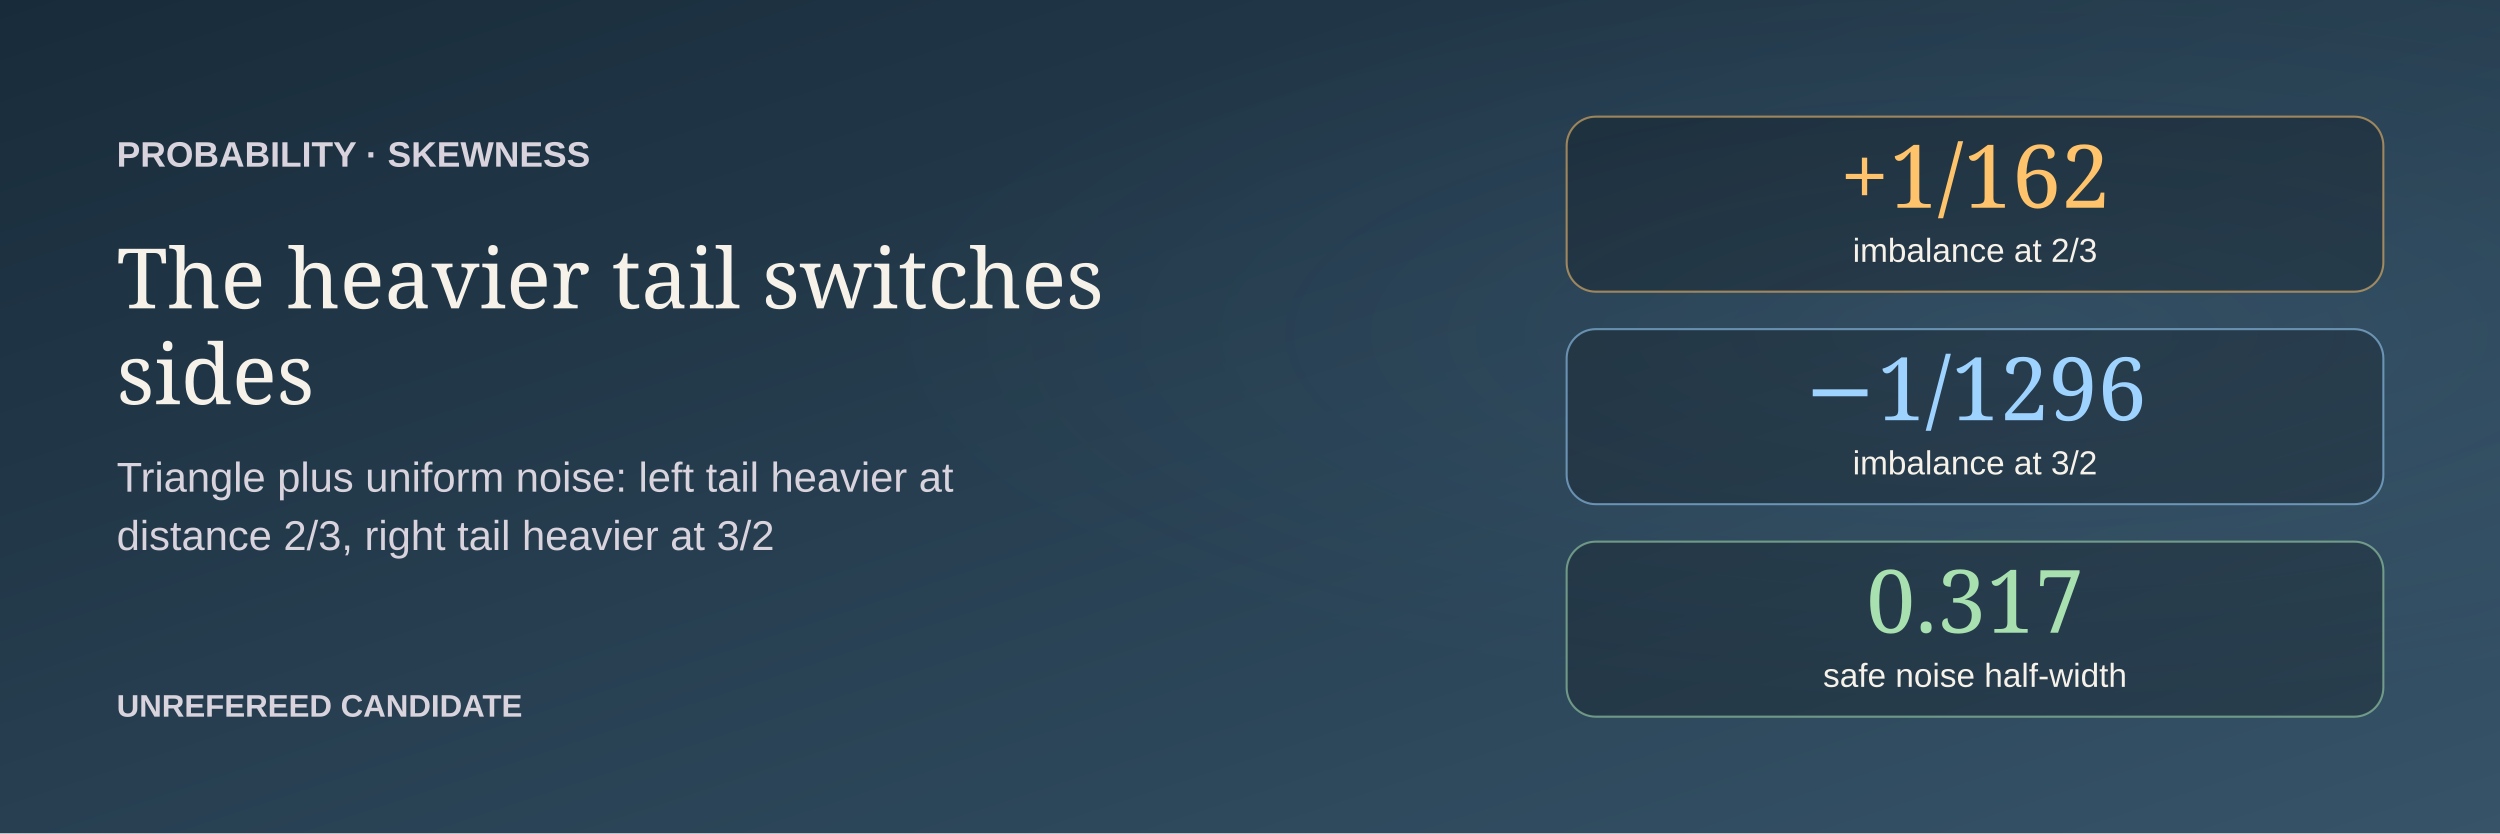
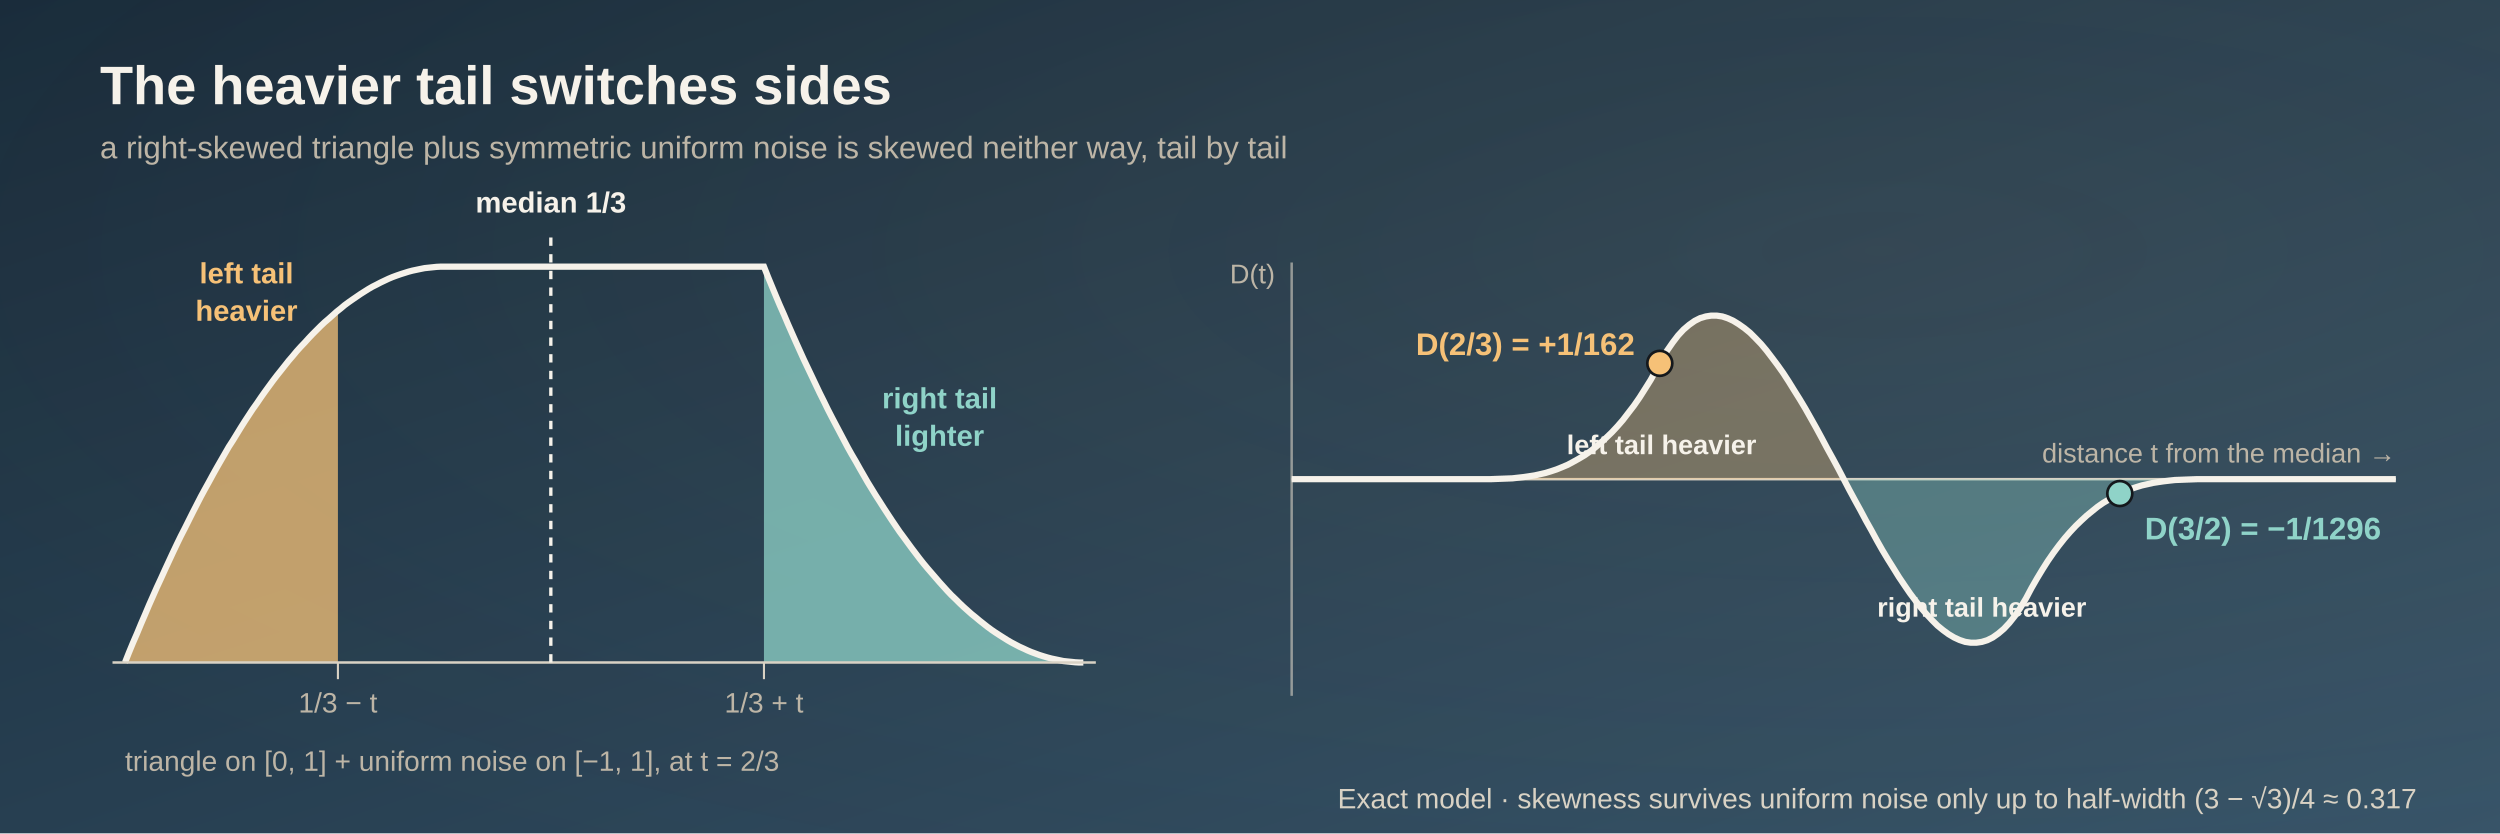
<svg xmlns="http://www.w3.org/2000/svg" viewBox="0 0 1200 400" data-banner-palette="slate" role="img" aria-labelledby="art-description">
  <defs>
    <linearGradient id="bg" x1="0" y1="0" x2="1" y2="1">
      <stop offset="0" stop-color="#182b3a" />
      <stop offset="1" stop-color="#365368" />
    </linearGradient>
-     <radialGradient id="glow" cx="0.8" cy="0.4" r="0.45">
-       <stop offset="0" stop-color="#9fd3ff" stop-opacity="0.07" />
-       <stop offset="1" stop-color="#9fd3ff" stop-opacity="0" />
+     <radialGradient id="glow" cx="0.75" cy="0.3" r="0.9">
+       <stop offset="0" stop-color="#f6c177" stop-opacity="0.06" />
+       <stop offset="1" stop-color="#f6c177" stop-opacity="0" />
    </radialGradient>
  </defs>
  <rect width="1200" height="400" fill="url(#bg)" />
  <rect width="1200" height="400" fill="url(#glow)" />
-   <text class="og-hide" x="56" y="80" fill="#d9d3dd" font-family="Arial,Helvetica,sans-serif" font-size="17" font-weight="bold" text-anchor="start">PROBABILITY · SKEWNESS</text>
-   <text class="og-hide" x="56" y="148" fill="#f6f2ea" font-family="Georgia,serif" font-size="40" font-weight="normal" text-anchor="start">The heavier tail switches</text>
-   <text class="og-hide" x="56" y="194" fill="#f6f2ea" font-family="Georgia,serif" font-size="40" font-weight="normal" text-anchor="start">sides</text>
-   <text class="og-hide" x="56" y="236" fill="#d9d3dd" font-family="Arial,Helvetica,sans-serif" font-size="20" font-weight="normal" text-anchor="start">Triangle plus uniform noise: left tail heavier at</text>
-   <text class="og-hide" x="56" y="264" fill="#d9d3dd" font-family="Arial,Helvetica,sans-serif" font-size="20" font-weight="normal" text-anchor="start">distance 2/3, right tail heavier at 3/2</text>
-   <text class="og-hide" x="56" y="344" fill="#d9d3dd" font-family="Arial,Helvetica,sans-serif" font-size="15" font-weight="bold" text-anchor="start">UNREFEREED CANDIDATE</text>
-   <rect x="752" y="56.0" width="392" height="84.0" rx="14" fill="#000" fill-opacity="0.22" stroke="#ffc36b" stroke-opacity="0.55" />
-   <text class="og-hide" x="948" y="99.7" fill="#ffc36b" font-family="Georgia,serif" font-size="42" font-weight="normal" text-anchor="middle">+1/162</text>
-   <text class="og-hide" x="948" y="125.7" fill="#f6f2ea" font-family="Arial,Helvetica,sans-serif" font-size="16" font-weight="normal" text-anchor="middle">imbalance at 2/3</text>
-   <rect x="752" y="158.0" width="392" height="84.0" rx="14" fill="#000" fill-opacity="0.22" stroke="#9fd3ff" stroke-opacity="0.55" />
-   <text class="og-hide" x="948" y="201.7" fill="#9fd3ff" font-family="Georgia,serif" font-size="42" font-weight="normal" text-anchor="middle">−1/1296</text>
-   <text class="og-hide" x="948" y="227.7" fill="#f6f2ea" font-family="Arial,Helvetica,sans-serif" font-size="16" font-weight="normal" text-anchor="middle">imbalance at 3/2</text>
-   <rect x="752" y="260.0" width="392" height="84.0" rx="14" fill="#000" fill-opacity="0.22" stroke="#a8e0b0" stroke-opacity="0.55" />
-   <text class="og-hide" x="948" y="303.7" fill="#a8e0b0" font-family="Georgia,serif" font-size="42" font-weight="normal" text-anchor="middle">0.317</text>
-   <text class="og-hide" x="948" y="329.7" fill="#f6f2ea" font-family="Arial,Helvetica,sans-serif" font-size="16" font-weight="normal" text-anchor="middle">safe noise half-width</text>
+   <text class="og-hide" x="48" y="50" fill="#f6f2ea" font-family="Arial,Helvetica,sans-serif" font-size="26" font-weight="bold" text-anchor="start">The heavier tail switches sides</text>
+   <text class="og-hide" x="48" y="76" fill="#bdb5a6" font-family="Arial,Helvetica,sans-serif" font-size="15" font-weight="normal" text-anchor="start">a right-skewed triangle plus symmetric uniform noise is skewed neither way, tail by tail</text>
+   <path d="M60.0 318L60.0 318.0L61.9 313.2L63.8 308.6L65.8 304.0L67.7 299.4L69.6 295.0L71.5 290.5L73.4 286.2L75.3 281.9L77.3 277.6L79.2 273.4L81.1 269.3L83.0 265.2L84.9 261.2L86.8 257.3L88.8 253.4L90.7 249.6L92.6 245.8L94.5 242.1L96.4 238.4L98.3 234.9L100.3 231.3L102.2 227.8L104.1 224.4L106.0 221.1L107.9 217.8L109.8 214.5L111.8 211.4L113.7 208.3L115.6 205.2L117.5 202.2L119.4 199.3L121.3 196.4L123.3 193.6L125.2 190.8L127.1 188.1L129.0 185.5L130.9 182.9L132.8 180.4L134.8 177.9L136.7 175.5L138.6 173.1L140.5 170.9L142.4 168.6L144.3 166.5L146.3 164.4L148.2 162.3L150.1 160.3L152.0 158.4L153.9 156.5L155.8 154.7L157.8 153.0L159.7 151.3L161.6 149.6L162.2 149.1L162.2 318Z" fill="#f6c177" opacity=".75" />
+   <path d="M366.7 318L366.7 128.0L368.6 132.8L370.5 137.4L372.4 142.0L374.3 146.5L376.3 151.0L378.2 155.5L380.1 159.8L382.0 164.1L383.9 168.3L385.8 172.5L387.8 176.7L389.7 180.7L391.6 184.7L393.5 188.7L395.4 192.5L397.3 196.4L399.2 200.1L401.2 203.9L403.1 207.5L405.0 211.1L406.9 214.7L408.8 218.1L410.8 221.5L412.7 224.9L414.6 228.2L416.5 231.5L418.4 234.6L420.3 237.7L422.3 240.8L424.2 243.8L426.1 246.7L428.0 249.6L429.9 252.4L431.8 255.2L433.8 257.9L435.7 260.5L437.6 263.1L439.5 265.6L441.4 268.1L443.3 270.5L445.3 272.9L447.2 275.1L449.1 277.3L451.0 279.5L452.9 281.6L454.8 283.7L456.7 285.7L458.7 287.6L460.6 289.5L462.5 291.3L464.4 293.0L466.3 294.7L468.3 296.3L470.2 297.9L472.1 299.4L474.0 300.9L475.9 302.3L477.8 303.6L479.8 304.9L481.7 306.1L483.6 307.3L485.5 308.4L487.4 309.4L489.3 310.4L491.3 311.3L493.2 312.2L495.1 313.0L497.0 313.7L498.9 314.4L500.8 315.0L502.8 315.6L504.7 316.1L506.6 316.5L508.5 316.9L510.4 317.3L512.3 317.5L514.3 317.7L516.2 317.9L518.1 318.0L520.0 318.0L520.0 318.0L520.0 318Z" fill="#8fd3c8" opacity=".75" />
+   <path d="M60.0 318.0L61.9 313.2L63.8 308.6L65.8 304.0L67.7 299.4L69.6 295.0L71.5 290.5L73.4 286.2L75.3 281.9L77.3 277.6L79.2 273.4L81.1 269.3L83.0 265.2L84.9 261.2L86.8 257.3L88.8 253.4L90.7 249.6L92.6 245.8L94.5 242.1L96.4 238.4L98.3 234.9L100.3 231.3L102.2 227.8L104.1 224.4L106.0 221.1L107.9 217.8L109.8 214.5L111.8 211.4L113.7 208.3L115.6 205.2L117.5 202.2L119.4 199.3L121.3 196.4L123.3 193.6L125.2 190.8L127.1 188.1L129.0 185.5L130.9 182.9L132.8 180.4L134.8 177.9L136.7 175.5L138.6 173.1L140.5 170.9L142.4 168.6L144.3 166.5L146.3 164.4L148.2 162.3L150.1 160.3L152.0 158.4L153.9 156.5L155.8 154.7L157.8 153.0L159.7 151.3L161.6 149.6L163.5 148.1L165.4 146.5L167.3 145.1L169.3 143.7L171.2 142.4L173.1 141.1L175.0 139.9L176.9 138.7L178.8 137.6L180.8 136.6L182.7 135.6L184.6 134.7L186.5 133.8L188.4 133.0L190.3 132.3L192.3 131.6L194.2 131.0L196.1 130.4L198.0 129.9L199.9 129.5L201.8 129.1L203.8 128.7L205.7 128.5L207.6 128.3L209.5 128.1L211.4 128.0L213.3 128.0L215.2 128.0L217.2 128.0L219.1 128.0L221.0 128.0L222.9 128.0L224.8 128.0L226.8 128.0L228.7 128.0L230.6 128.0L232.5 128.0L234.4 128.0L236.3 128.0L238.3 128.0L240.2 128.0L242.1 128.0L244.0 128.0L245.9 128.0L247.8 128.0L249.8 128.0L251.7 128.0L253.6 128.0L255.5 128.0L257.4 128.0L259.3 128.0L261.3 128.0L263.2 128.0L265.1 128.0L267.0 128.0L268.9 128.0L270.8 128.0L272.8 128.0L274.7 128.0L276.6 128.0L278.5 128.0L280.4 128.0L282.3 128.0L284.3 128.0L286.2 128.0L288.1 128.0L290.0 128.0L291.9 128.0L293.8 128.0L295.8 128.0L297.7 128.0L299.6 128.0L301.5 128.0L303.4 128.0L305.3 128.0L307.3 128.0L309.2 128.0L311.1 128.0L313.0 128.0L314.9 128.0L316.8 128.0L318.8 128.0L320.7 128.0L322.6 128.0L324.5 128.0L326.4 128.0L328.3 128.0L330.3 128.0L332.2 128.0L334.1 128.0L336.0 128.0L337.9 128.0L339.8 128.0L341.7 128.0L343.7 128.0L345.6 128.0L347.5 128.0L349.4 128.0L351.3 128.0L353.3 128.0L355.2 128.0L357.1 128.0L359.0 128.0L360.9 128.0L362.8 128.0L364.8 128.0L366.7 128.0L368.6 132.8L370.5 137.4L372.4 142.0L374.3 146.5L376.3 151.0L378.2 155.5L380.1 159.8L382.0 164.1L383.9 168.3L385.8 172.5L387.8 176.7L389.7 180.7L391.6 184.7L393.5 188.7L395.4 192.5L397.3 196.4L399.2 200.1L401.2 203.9L403.1 207.5L405.0 211.1L406.9 214.7L408.8 218.1L410.8 221.5L412.7 224.9L414.6 228.2L416.5 231.5L418.4 234.6L420.3 237.7L422.3 240.8L424.2 243.8L426.1 246.7L428.0 249.6L429.9 252.4L431.8 255.2L433.8 257.9L435.7 260.5L437.6 263.1L439.5 265.6L441.4 268.1L443.3 270.5L445.3 272.9L447.2 275.1L449.1 277.3L451.0 279.5L452.9 281.6L454.8 283.7L456.7 285.7L458.7 287.6L460.6 289.5L462.5 291.3L464.4 293.0L466.3 294.7L468.3 296.3L470.2 297.9L472.1 299.4L474.0 300.9L475.9 302.3L477.8 303.6L479.8 304.9L481.7 306.1L483.6 307.3L485.5 308.4L487.4 309.4L489.3 310.4L491.3 311.3L493.2 312.2L495.1 313.0L497.0 313.7L498.9 314.4L500.8 315.0L502.8 315.6L504.7 316.1L506.6 316.5L508.5 316.9L510.4 317.3L512.3 317.5L514.3 317.7L516.2 317.9L518.1 318.0L520.0 318.0" stroke="#f6f2ea" stroke-width="3" fill="none" />
+   <path d="M54 318H526" stroke="#d9d2c4" stroke-width="1.2" />
+   <path d="M264.4 318V110.0" stroke="#f6f2ea" stroke-width="1.6" stroke-dasharray="4 4" />
+   <text class="og-hide" x="264.4" y="102.0" fill="#f6f2ea" font-family="Arial,Helvetica,sans-serif" font-size="14" font-weight="bold" text-anchor="middle">median 1/3</text>
+   <path d="M162.2 318v8" stroke="#d9d2c4" />
+   <text class="og-hide" x="162.2" y="342" fill="#bdb5a6" font-family="Arial,Helvetica,sans-serif" font-size="13.5" font-weight="normal" text-anchor="middle">1/3 − t</text>
+   <path d="M366.7 318v8" stroke="#d9d2c4" />
+   <text class="og-hide" x="366.7" y="342" fill="#bdb5a6" font-family="Arial,Helvetica,sans-serif" font-size="13.5" font-weight="normal" text-anchor="middle">1/3 + t</text>
+   <text class="og-hide" x="118.3" y="136" fill="#f6c177" font-family="Arial,Helvetica,sans-serif" font-size="14" font-weight="bold" text-anchor="middle">left tail</text>
+   <text class="og-hide" x="118.3" y="154" fill="#f6c177" font-family="Arial,Helvetica,sans-serif" font-size="14" font-weight="bold" text-anchor="middle">heavier</text>
+   <text class="og-hide" x="451.0" y="196" fill="#8fd3c8" font-family="Arial,Helvetica,sans-serif" font-size="14" font-weight="bold" text-anchor="middle">right tail</text>
+   <text class="og-hide" x="451.0" y="214" fill="#8fd3c8" font-family="Arial,Helvetica,sans-serif" font-size="14" font-weight="bold" text-anchor="middle">lighter</text>
+   <text class="og-hide" x="60" y="370" fill="#bdb5a6" font-family="Arial,Helvetica,sans-serif" font-size="13.5" font-weight="normal" text-anchor="start">triangle on [0, 1] + uniform noise on [−1, 1], at t = 2/3</text>
+   <path d="M620 230H1150" stroke="#d9d2c4" stroke-width="1.2" />
+   <path d="M620 126V334" stroke="#d9d2c4" stroke-width="1.2" opacity=".6" />
+   <path d="M620 230L620.0 230.0L622.6 230.0L625.3 230.0L628.0 230.0L630.6 230.0L633.3 230.0L635.9 230.0L638.5 230.0L641.2 230.0L643.9 230.0L646.5 230.0L649.1 230.0L651.8 230.0L654.5 230.0L657.1 230.0L659.8 230.0L662.4 230.0L665.0 230.0L667.7 230.0L670.4 230.0L673.0 230.0L675.6 230.0L678.3 230.0L681.0 230.0L683.6 230.0L686.3 230.0L688.9 230.0L691.5 230.0L694.2 230.0L696.9 230.0L699.5 230.0L702.1 230.0L704.8 230.0L707.5 230.0L710.1 230.0L712.8 230.0L715.4 230.0L718.0 229.9L720.7 229.8L723.4 229.7L726.0 229.6L728.6 229.3L731.3 229.0L734.0 228.6L736.6 228.2L739.3 227.6L741.9 227.0L744.5 226.2L747.2 225.3L749.9 224.2L752.5 223.1L755.1 221.7L757.8 220.2L760.5 218.6L763.1 216.8L765.8 214.7L768.4 212.5L771.0 210.1L773.7 207.5L776.4 204.6L779.0 201.6L781.6 198.2L784.3 194.7L787.0 190.8L789.6 186.7L792.3 182.4L794.9 177.7L797.5 172.8L800.2 168.3L802.9 164.4L805.5 161.0L808.1 158.2L810.8 155.9L813.5 154.0L816.1 152.7L818.8 151.9L821.4 151.5L824.0 151.5L826.7 151.9L829.4 152.8L832.0 154.0L834.6 155.6L837.3 157.5L840.0 159.7L842.6 162.3L845.3 165.1L847.9 168.2L850.5 171.6L853.2 175.2L855.9 179.0L858.5 183.0L861.1 187.2L863.8 191.5L866.5 196.0L869.1 200.6L871.8 205.4L874.4 210.2L877.0 215.1L879.7 220.0L882.4 225.0L885.0 230.0L887.6 230.0L890.3 230.0L893.0 230.0L895.6 230.0L898.3 230.0L900.9 230.0L903.5 230.0L906.2 230.0L908.9 230.0L911.5 230.0L914.2 230.0L916.8 230.0L919.5 230.0L922.1 230.0L924.8 230.0L927.4 230.0L930.0 230.0L932.7 230.0L935.3 230.0L938.0 230.0L940.6 230.0L943.3 230.0L946.0 230.0L948.6 230.0L951.3 230.0L953.9 230.0L956.5 230.0L959.2 230.0L961.9 230.0L964.5 230.0L967.2 230.0L969.8 230.0L972.5 230.0L975.1 230.0L977.8 230.0L980.4 230.0L983.0 230.0L985.7 230.0L988.3 230.0L991.0 230.0L993.6 230.0L996.3 230.0L999.0 230.0L1001.6 230.0L1004.3 230.0L1006.9 230.0L1009.5 230.0L1012.2 230.0L1014.9 230.0L1017.5 230.0L1020.1 230.0L1022.8 230.0L1025.5 230.0L1028.1 230.0L1030.8 230.0L1033.4 230.0L1036.0 230.0L1038.7 230.0L1041.3 230.0L1044.0 230.0L1046.7 230.0L1049.3 230.0L1052.0 230.0L1054.6 230.0L1057.3 230.0L1059.9 230.0L1062.5 230.0L1065.2 230.0L1067.8 230.0L1070.5 230.0L1073.2 230.0L1075.8 230.0L1078.5 230.0L1081.1 230.0L1083.8 230.0L1086.4 230.0L1089.0 230.0L1091.7 230.0L1094.3 230.0L1097.0 230.0L1099.7 230.0L1102.3 230.0L1105.0 230.0L1107.6 230.0L1110.3 230.0L1112.9 230.0L1115.5 230.0L1118.2 230.0L1120.8 230.0L1123.5 230.0L1126.2 230.0L1128.8 230.0L1131.5 230.0L1134.1 230.0L1136.8 230.0L1139.4 230.0L1142.0 230.0L1144.7 230.0L1147.3 230.0L1150.0 230.0L1150 230Z" fill="#f6c177" opacity=".35" />
+   <path d="M620 230L620.0 230.0L622.6 230.0L625.3 230.0L628.0 230.0L630.6 230.0L633.3 230.0L635.9 230.0L638.5 230.0L641.2 230.0L643.9 230.0L646.5 230.0L649.1 230.0L651.8 230.0L654.5 230.0L657.1 230.0L659.8 230.0L662.4 230.0L665.0 230.0L667.7 230.0L670.4 230.0L673.0 230.0L675.6 230.0L678.3 230.0L681.0 230.0L683.6 230.0L686.3 230.0L688.9 230.0L691.5 230.0L694.2 230.0L696.9 230.0L699.5 230.0L702.1 230.0L704.8 230.0L707.5 230.0L710.1 230.0L712.8 230.0L715.4 230.0L718.0 230.0L720.7 230.0L723.4 230.0L726.0 230.0L728.6 230.0L731.3 230.0L734.0 230.0L736.6 230.0L739.3 230.0L741.9 230.0L744.5 230.0L747.2 230.0L749.9 230.0L752.5 230.0L755.1 230.0L757.8 230.0L760.5 230.0L763.1 230.0L765.8 230.0L768.4 230.0L771.0 230.0L773.7 230.0L776.4 230.0L779.0 230.0L781.6 230.0L784.3 230.0L787.0 230.0L789.6 230.0L792.3 230.0L794.9 230.0L797.5 230.0L800.2 230.0L802.9 230.0L805.5 230.0L808.1 230.0L810.8 230.0L813.5 230.0L816.1 230.0L818.8 230.0L821.4 230.0L824.0 230.0L826.7 230.0L829.4 230.0L832.0 230.0L834.6 230.0L837.3 230.0L840.0 230.0L842.6 230.0L845.3 230.0L847.9 230.0L850.5 230.0L853.2 230.0L855.9 230.0L858.5 230.0L861.1 230.0L863.8 230.0L866.5 230.0L869.1 230.0L871.8 230.0L874.4 230.0L877.0 230.0L879.7 230.0L882.4 230.0L885.0 230.0L887.6 235.0L890.3 240.0L893.0 244.9L895.6 249.8L898.3 254.6L900.9 259.4L903.5 264.0L906.2 268.5L908.9 272.8L911.5 277.0L914.2 281.0L916.8 284.8L919.5 288.4L922.1 291.8L924.8 294.9L927.4 297.7L930.0 300.3L932.7 302.5L935.3 304.4L938.0 306.0L940.6 307.2L943.3 308.1L946.0 308.5L948.6 308.5L951.3 308.1L953.9 307.3L956.5 306.0L959.2 304.1L961.9 301.8L964.5 299.0L967.2 295.6L969.8 291.7L972.5 287.2L975.1 282.3L977.8 277.6L980.4 273.3L983.0 269.2L985.7 265.3L988.3 261.8L991.0 258.4L993.6 255.4L996.3 252.5L999.0 249.9L1001.6 247.5L1004.3 245.3L1006.9 243.2L1009.5 241.4L1012.2 239.8L1014.9 238.3L1017.5 236.9L1020.1 235.8L1022.8 234.7L1025.5 233.8L1028.1 233.0L1030.8 232.4L1033.4 231.8L1036.0 231.4L1038.7 231.0L1041.3 230.7L1044.0 230.4L1046.7 230.3L1049.3 230.2L1052.0 230.1L1054.6 230.0L1057.3 230.0L1059.9 230.0L1062.5 230.0L1065.2 230.0L1067.8 230.0L1070.5 230.0L1073.2 230.0L1075.8 230.0L1078.5 230.0L1081.1 230.0L1083.8 230.0L1086.4 230.0L1089.0 230.0L1091.7 230.0L1094.3 230.0L1097.0 230.0L1099.7 230.0L1102.3 230.0L1105.0 230.0L1107.6 230.0L1110.3 230.0L1112.9 230.0L1115.5 230.0L1118.2 230.0L1120.8 230.0L1123.5 230.0L1126.2 230.0L1128.8 230.0L1131.5 230.0L1134.1 230.0L1136.8 230.0L1139.4 230.0L1142.0 230.0L1144.7 230.0L1147.3 230.0L1150.0 230.0L1150 230Z" fill="#8fd3c8" opacity=".35" />
+   <path d="M620.0 230.0L622.6 230.0L625.3 230.0L628.0 230.0L630.6 230.0L633.3 230.0L635.9 230.0L638.5 230.0L641.2 230.0L643.9 230.0L646.5 230.0L649.1 230.0L651.8 230.0L654.5 230.0L657.1 230.0L659.8 230.0L662.4 230.0L665.0 230.0L667.7 230.0L670.4 230.0L673.0 230.0L675.6 230.0L678.3 230.0L681.0 230.0L683.6 230.0L686.3 230.0L688.9 230.0L691.5 230.0L694.2 230.0L696.9 230.0L699.5 230.0L702.1 230.0L704.8 230.0L707.5 230.0L710.1 230.0L712.8 230.0L715.4 230.0L718.0 229.9L720.7 229.8L723.4 229.7L726.0 229.6L728.6 229.3L731.3 229.0L734.0 228.6L736.6 228.2L739.3 227.6L741.9 227.0L744.5 226.2L747.2 225.3L749.9 224.2L752.5 223.1L755.1 221.7L757.8 220.2L760.5 218.6L763.1 216.8L765.8 214.7L768.4 212.5L771.0 210.1L773.7 207.5L776.4 204.6L779.0 201.6L781.6 198.2L784.3 194.7L787.0 190.8L789.6 186.7L792.3 182.4L794.9 177.7L797.5 172.8L800.2 168.3L802.9 164.4L805.5 161.0L808.1 158.2L810.8 155.9L813.5 154.0L816.1 152.7L818.8 151.9L821.4 151.5L824.0 151.5L826.7 151.9L829.4 152.8L832.0 154.0L834.6 155.6L837.3 157.5L840.0 159.7L842.6 162.3L845.3 165.1L847.9 168.2L850.5 171.6L853.2 175.2L855.9 179.0L858.5 183.0L861.1 187.2L863.8 191.5L866.5 196.0L869.1 200.6L871.8 205.4L874.4 210.2L877.0 215.1L879.7 220.0L882.4 225.0L885.0 230.0L887.6 235.0L890.3 240.0L893.0 244.9L895.6 249.8L898.3 254.6L900.9 259.4L903.5 264.0L906.2 268.5L908.9 272.8L911.5 277.0L914.2 281.0L916.8 284.8L919.5 288.4L922.1 291.8L924.8 294.9L927.4 297.7L930.0 300.3L932.7 302.5L935.3 304.4L938.0 306.0L940.6 307.2L943.3 308.1L946.0 308.5L948.6 308.5L951.3 308.1L953.9 307.3L956.5 306.0L959.2 304.1L961.9 301.8L964.5 299.0L967.2 295.6L969.8 291.7L972.5 287.2L975.1 282.3L977.8 277.6L980.4 273.3L983.0 269.2L985.7 265.3L988.3 261.8L991.0 258.4L993.6 255.4L996.3 252.5L999.0 249.9L1001.6 247.5L1004.3 245.3L1006.9 243.2L1009.5 241.4L1012.2 239.8L1014.9 238.3L1017.5 236.9L1020.1 235.8L1022.8 234.7L1025.5 233.8L1028.1 233.0L1030.8 232.4L1033.4 231.8L1036.0 231.4L1038.7 231.0L1041.3 230.7L1044.0 230.4L1046.7 230.3L1049.3 230.2L1052.0 230.1L1054.6 230.0L1057.3 230.0L1059.9 230.0L1062.5 230.0L1065.2 230.0L1067.8 230.0L1070.5 230.0L1073.2 230.0L1075.8 230.0L1078.5 230.0L1081.1 230.0L1083.8 230.0L1086.4 230.0L1089.0 230.0L1091.7 230.0L1094.3 230.0L1097.0 230.0L1099.7 230.0L1102.3 230.0L1105.0 230.0L1107.6 230.0L1110.3 230.0L1112.9 230.0L1115.5 230.0L1118.2 230.0L1120.8 230.0L1123.5 230.0L1126.2 230.0L1128.8 230.0L1131.5 230.0L1134.1 230.0L1136.8 230.0L1139.4 230.0L1142.0 230.0L1144.7 230.0L1147.3 230.0L1150.0 230.0" stroke="#f6f2ea" stroke-width="3" fill="none" />
+   <circle cx="796.7" cy="174.4" r="6" fill="#f6c177" stroke="#14181c" stroke-width="1.3" />
+   <text class="og-hide" x="784.7" y="170.4" fill="#f6c177" font-family="Arial,Helvetica,sans-serif" font-size="15" font-weight="bold" text-anchor="end">D(2/3) = +1/162</text>
+   <circle cx="1017.5" cy="236.9" r="6" fill="#8fd3c8" stroke="#14181c" stroke-width="1.3" />
+   <text class="og-hide" x="1029.5" y="258.9" fill="#8fd3c8" font-family="Arial,Helvetica,sans-serif" font-size="15" font-weight="bold" text-anchor="start">D(3/2) = −1/1296</text>
+   <text class="og-hide" x="797.55" y="218" fill="#f6f2ea" font-family="Arial,Helvetica,sans-serif" font-size="13" font-weight="bold" text-anchor="middle">left tail heavier</text>
+   <text class="og-hide" x="951.25" y="296" fill="#f6f2ea" font-family="Arial,Helvetica,sans-serif" font-size="13" font-weight="bold" text-anchor="middle">right tail heavier</text>
+   <text class="og-hide" x="1150" y="222" fill="#bdb5a6" font-family="Arial,Helvetica,sans-serif" font-size="13" font-weight="normal" text-anchor="end">distance t from the median →</text>
+   <text class="og-hide" x="612" y="136" fill="#bdb5a6" font-family="Arial,Helvetica,sans-serif" font-size="13" font-weight="normal" text-anchor="end">D(t)</text>
+   <text class="og-hide" x="1160" y="388" fill="#d9d2c4" font-family="Arial,Helvetica,sans-serif" font-size="13.5" font-weight="normal" text-anchor="end">Exact model · skewness survives uniform noise only up to half-width (3 − √3)/4 ≈ 0.317</text>
</svg>
